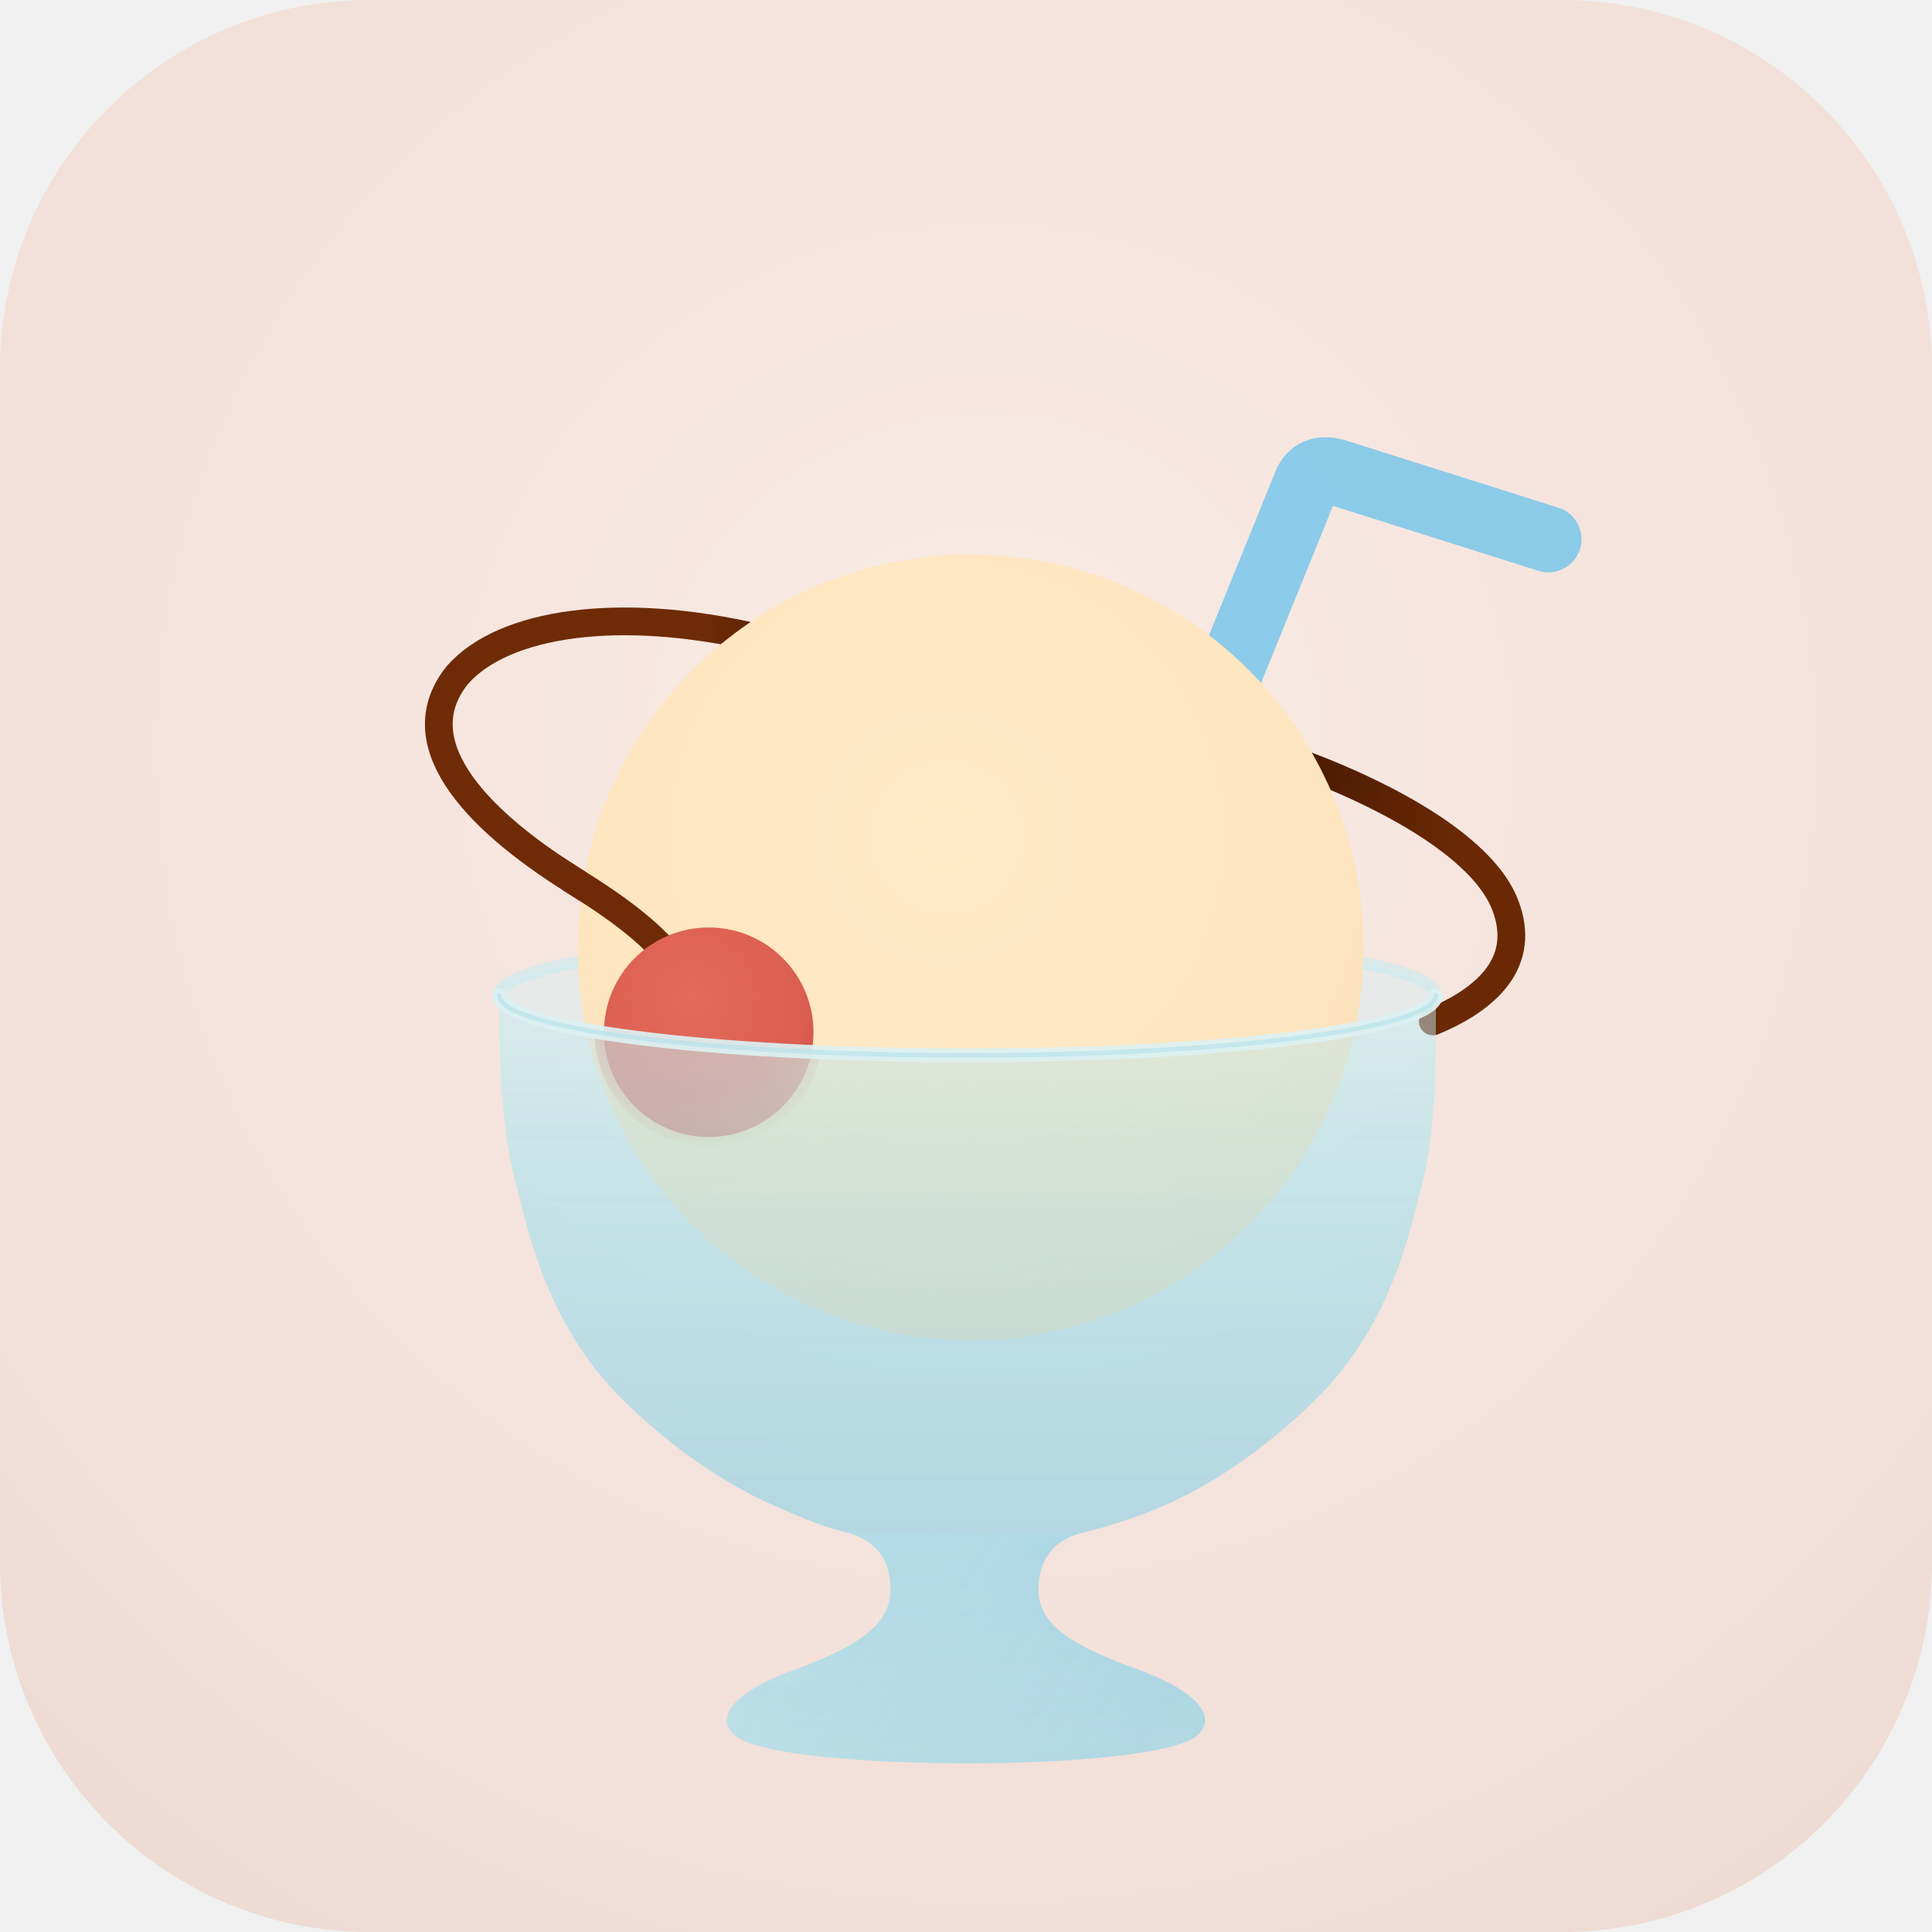
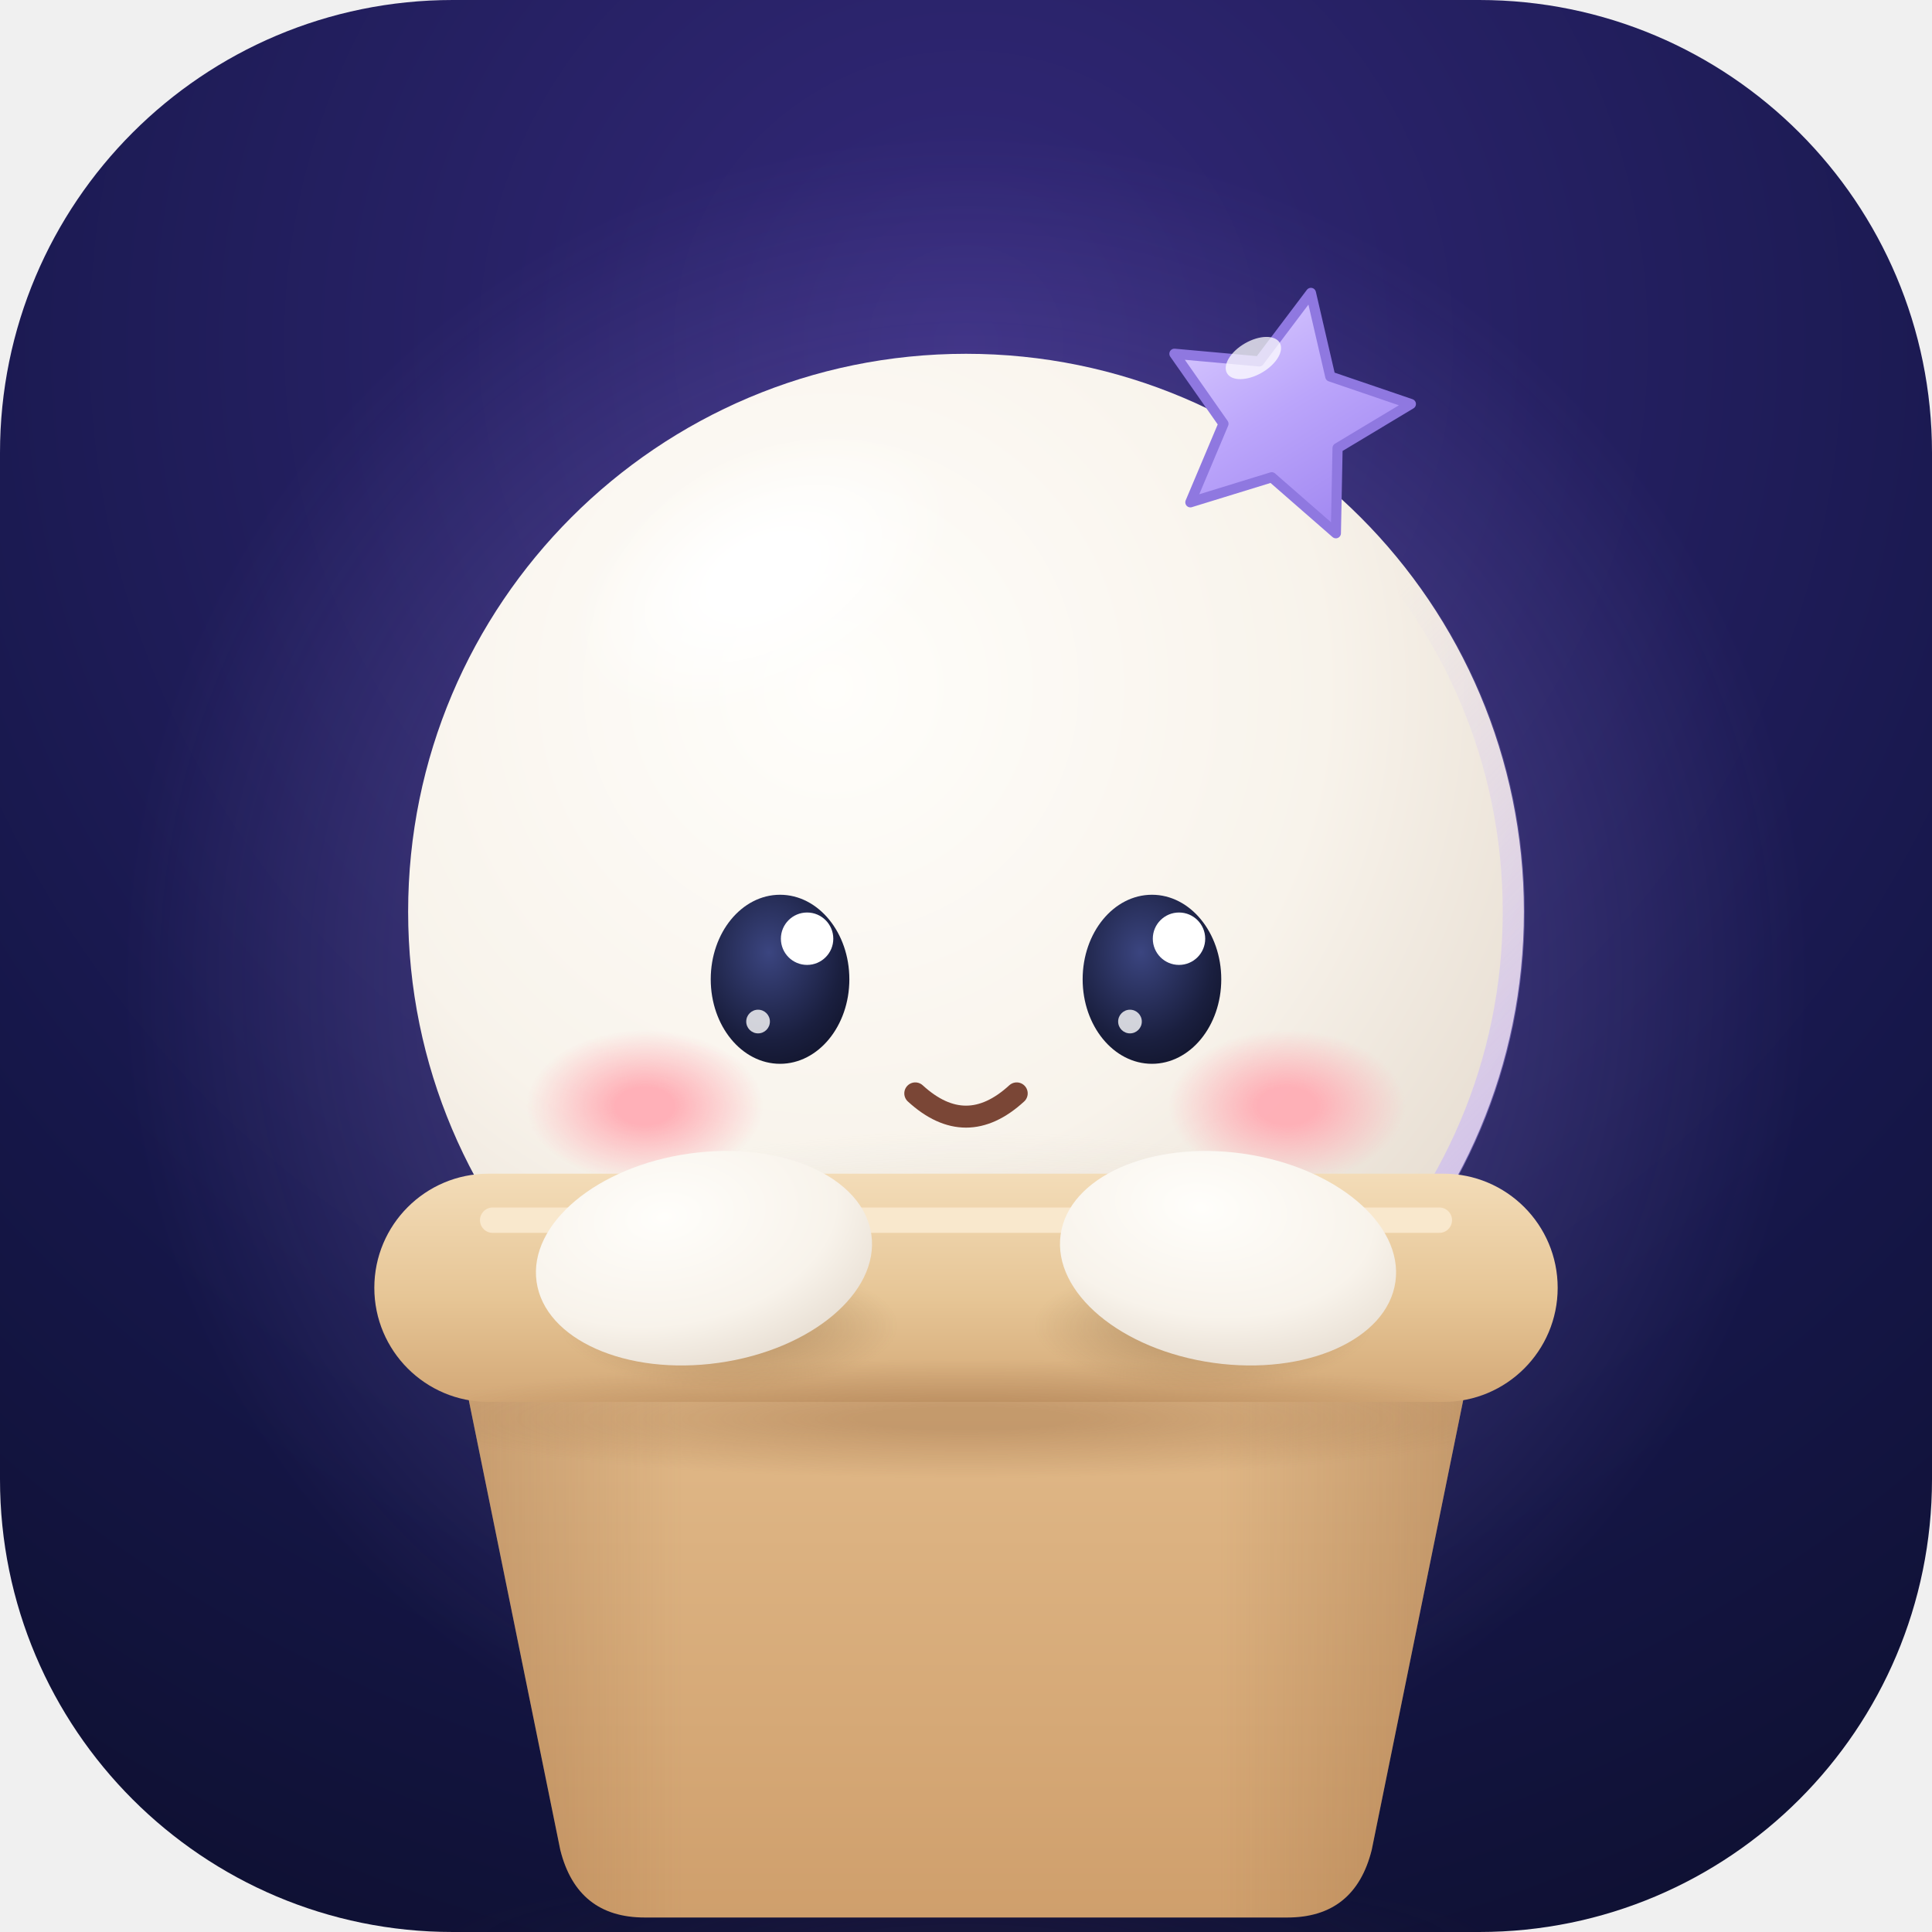
- <svg xmlns="http://www.w3.org/2000/svg" width="2048" height="2048" viewBox="0 0 1254 1254" role="img" aria-labelledby="title desc">
+ <svg xmlns="http://www.w3.org/2000/svg" viewBox="0 0 128 128" width="128" height="128" role="img" aria-label="LicoUp">
  <defs>
-     <clipPath id="favicon-frame">
-       <rect width="1254" height="1254" rx="240" />
-     </clipPath>
-     <radialGradient id="background" cx="51%" cy="39%" r="80%">
-       <stop offset="0" stop-color="#f9ebe4" />
-       <stop offset="0.68" stop-color="#f2e0d9" />
-       <stop offset="1" stop-color="#ead8d1" />
+     <radialGradient id="li-tile" cx="50%" cy="18%" r="100%">
+       <stop offset="0" stop-color="#34297a" />
+       <stop offset=".6" stop-color="#16174a" />
+       <stop offset="1" stop-color="#0c0e2a" />
    </radialGradient>
-     <radialGradient id="scoop" cx="47%" cy="36%" r="72%">
-       <stop offset="0" stop-color="#ffeac7" />
-       <stop offset="0.70" stop-color="#fde5bf" />
-       <stop offset="1" stop-color="#f5dab4" />
-     </radialGradient>
-     <radialGradient id="cherry" cx="42%" cy="34%" r="72%">
-       <stop offset="0" stop-color="#e46b5b" />
-       <stop offset="0.76" stop-color="#da5e51" />
-       <stop offset="1" stop-color="#cc5048" />
-     </radialGradient>
-     <linearGradient id="orbitPaint" gradientUnits="userSpaceOnUse" x1="438" y1="626" x2="936" y2="670">
-       <stop offset="0" stop-color="#6e2b05" />
-       <stop offset="0.22" stop-color="#3b1400" />
-       <stop offset="0.48" stop-color="#6d2a04" />
-       <stop offset="0.72" stop-color="#401500" />
-       <stop offset="1" stop-color="#6a2904" />
-     </linearGradient>
-     <linearGradient id="glassBack" gradientUnits="userSpaceOnUse" x1="0" y1="620" x2="0" y2="1145">
-       <stop offset="0" stop-color="#d3f1f4" stop-opacity="0.34" />
-       <stop offset="0.38" stop-color="#b5e5ee" stop-opacity="0.30" />
-       <stop offset="1" stop-color="#a8d9e7" stop-opacity="0.25" />
-     </linearGradient>
-     <linearGradient id="glassFront" gradientUnits="userSpaceOnUse" x1="0" y1="646" x2="0" y2="1145">
-       <stop offset="0" stop-color="#c9edf2" stop-opacity="0.48" />
-       <stop offset="0.28" stop-color="#acdfea" stop-opacity="0.56" />
-       <stop offset="0.72" stop-color="#91cfe4" stop-opacity="0.57" />
-       <stop offset="1" stop-color="#abdce9" stop-opacity="0.51" />
-     </linearGradient>
-     <linearGradient id="glassBase" gradientUnits="userSpaceOnUse" x1="520" y1="1000" x2="740" y2="1140">
-       <stop offset="0" stop-color="#b8e2eb" stop-opacity="0.54" />
-       <stop offset="1" stop-color="#9cd2e3" stop-opacity="0.48" />
-     </linearGradient>
-     <radialGradient id="submergedScoop" cx="48%" cy="28%" r="70%">
-       <stop offset="0" stop-color="#fee6bf" stop-opacity="0.68" />
-       <stop offset="0.62" stop-color="#f9e0bb" stop-opacity="0.48" />
-       <stop offset="0.88" stop-color="#efd6b4" stop-opacity="0.20" />
-       <stop offset="1" stop-color="#efd6b4" stop-opacity="0" />
-     </radialGradient>
-     <radialGradient id="submergedCherry" cx="45%" cy="32%" r="70%">
-       <stop offset="0" stop-color="#dc6257" stop-opacity="0.66" />
-       <stop offset="0.66" stop-color="#d85b54" stop-opacity="0.42" />
-       <stop offset="1" stop-color="#d85b54" stop-opacity="0" />
-     </radialGradient>
-     <path id="rimBackArc" d="M324 646 A304 39 0 0 1 932 646" />
-     <path id="rimFrontArc" d="M932 646 A304 39 0 0 1 324 646" />
-     <path id="gobletSilhouette" d="M324 646       A304 39 0 0 1 932 646       C932 700 932 740 920 780       C908 832 889 870 862 900       C834 930 795 960 756 977       C740 984 722 990 706 994       C685 998 674 1011 674 1032       C674 1054 695 1068 737 1083       C776 1097 793 1115 775 1128       C739 1150 516 1150 479 1128       C461 1115 478 1097 518 1083       C558 1068 578 1054 578 1032       C578 1011 568 999 547 994       C531 990 518 984 502 977       C463 960 424 930 396 900       C369 870 350 832 338 780       C326 740 324 700 324 646 Z" />
-     <path id="gobletFront" d="M324 646       A304 39 0 0 0 932 646       C932 700 932 740 920 780       C908 832 889 870 862 900       C834 930 795 960 756 977       C740 984 722 990 706 994       C685 998 674 1011 674 1032       C674 1054 695 1068 737 1083       C776 1097 793 1115 775 1128       C739 1150 516 1150 479 1128       C461 1115 478 1097 518 1083       C558 1068 578 1054 578 1032       C578 1011 568 999 547 994       C531 990 518 984 502 977       C463 960 424 930 396 900       C369 870 350 832 338 780       C326 740 324 700 324 646 Z" />
-     <clipPath id="bowlInterior">
-       <path d="M324 646 A304 39 0 0 0 932 646         C932 700 932 740 920 780         C908 832 889 870 862 900         C834 930 795 960 756 977         C740 984 722 990 700 982         C678 986 575 986 552 982         C531 990 518 984 502 977         C463 960 424 930 396 900         C369 870 350 832 338 780         C326 740 324 700 324 646 Z" />
-     </clipPath>
-     <clipPath id="orbitFrontWindow">
-       <path d="M365 555 L480 555 L480 665 L365 665 Z" />
-     </clipPath>
-     <path id="orbitContinuous" d="M438 626       C426 608 402 590 373 572       C304 529 263 480 297 438       C327 404 402 393 492 414       C598 438 739 461 846 496       C912 521 962 553 976 585       C991 620 971 646 930 663" />
  </defs>
-   <g clip-path="url(#favicon-frame)">
-     <rect width="1254" height="1254" fill="url(#background)" />
-     <use href="#gobletSilhouette" fill="url(#glassBack)" />
-     <ellipse cx="628" cy="646" rx="304" ry="39" fill="#d8f1f2" fill-opacity="0.14" />
-     <use href="#rimBackArc" fill="none" stroke="#c9ebef" stroke-opacity="0.64" stroke-width="8" stroke-linecap="round" />
-     <path d="M1005 350 L869 307 Q852 301 847 316 L791 454 L791 760" fill="none" stroke="#83c9e9" stroke-width="43" stroke-linecap="round" stroke-linejoin="round" opacity="0.92" />
-     <use href="#orbitContinuous" fill="none" stroke="url(#orbitPaint)" stroke-width="18" stroke-linecap="round" stroke-linejoin="round" />
-     <circle cx="630" cy="615" r="255" fill="url(#scoop)" />
-     <use href="#orbitContinuous" clip-path="url(#orbitFrontWindow)" fill="none" stroke="url(#orbitPaint)" stroke-width="18" stroke-linecap="round" stroke-linejoin="round" />
-     <circle cx="460" cy="670" r="68" fill="url(#cherry)" />
-     <g clip-path="url(#bowlInterior)">
-       <circle cx="630" cy="615" r="255" fill="url(#submergedScoop)" />
-       <circle cx="460" cy="670" r="74" fill="url(#submergedCherry)" />
+   <rect width="128" height="128" rx="30" fill="url(#li-tile)" />
+   <g transform="translate(8 10) scale(.56)">
+     <defs>
+       <radialGradient id="li-head" cx="38%" cy="30%" r="80%">
+         <stop offset="0" stop-color="#fffefb" />
+         <stop offset="0.55" stop-color="#f8f3eb" />
+         <stop offset="1" stop-color="#e2d7ca" />
+       </radialGradient>
+       <radialGradient id="li-arm" cx="40%" cy="28%" r="85%">
+         <stop offset="0" stop-color="#fffefb" />
+         <stop offset="0.6" stop-color="#f8f3eb" />
+         <stop offset="1" stop-color="#e2d7ca" />
+       </radialGradient>
+       <radialGradient id="li-occlusion">
+         <stop offset="0.15" stop-color="#bfae9b" stop-opacity="0.5" />
+         <stop offset="1" stop-color="#bfae9b" stop-opacity="0" />
+       </radialGradient>
+       <radialGradient id="li-highlight">
+         <stop offset="0.3" stop-color="#ffffff" stop-opacity="0.95" />
+         <stop offset="1" stop-color="#ffffff" stop-opacity="0" />
+       </radialGradient>
+       <radialGradient id="li-blush">
+         <stop offset="0.25" stop-color="#ffadb5" stop-opacity="0.95" />
+         <stop offset="1" stop-color="#ffadb5" stop-opacity="0" />
+       </radialGradient>
+       <radialGradient id="li-ground">
+         <stop offset="0.2" stop-color="#2a2140" stop-opacity="0.24" />
+         <stop offset="1" stop-color="#2a2140" stop-opacity="0" />
+       </radialGradient>
+       <radialGradient id="li-armshadow">
+         <stop offset="0.2" stop-color="#6d4a2a" stop-opacity="0.3" />
+         <stop offset="1" stop-color="#6d4a2a" stop-opacity="0" />
+       </radialGradient>
+       <radialGradient id="li-rimshadow">
+         <stop offset="0.2" stop-color="#8a5a33" stop-opacity="0.32" />
+         <stop offset="1" stop-color="#8a5a33" stop-opacity="0" />
+       </radialGradient>
+       <linearGradient id="li-rim" x1="0" y1="0" x2="0" y2="1">
+         <stop offset="0" stop-color="#f3dcb8" />
+         <stop offset="0.55" stop-color="#e6c595" />
+         <stop offset="1" stop-color="#d3a877" />
+       </linearGradient>
+       <linearGradient id="li-cup" x1="0" y1="0" x2="0" y2="1">
+         <stop offset="0" stop-color="#e2bb8b" />
+         <stop offset="1" stop-color="#cf9f6c" />
+       </linearGradient>
+       <linearGradient id="li-cupside" x1="0" y1="0" x2="1" y2="0">
+         <stop offset="0" stop-color="#8a5a33" stop-opacity="0.28" />
+         <stop offset="0.22" stop-color="#8a5a33" stop-opacity="0" />
+         <stop offset="0.75" stop-color="#8a5a33" stop-opacity="0" />
+         <stop offset="1" stop-color="#8a5a33" stop-opacity="0.32" />
+       </linearGradient>
+       <radialGradient id="li-eye" cx="42%" cy="34%" r="75%">
+         <stop offset="0" stop-color="#3b4580" />
+         <stop offset="0.7" stop-color="#1a1f3f" />
+         <stop offset="1" stop-color="#11142b" />
+       </radialGradient>
+       <radialGradient id="li-halo" cx="50%" cy="50%" r="50%">
+         <stop offset="0" stop-color="#d9ccff" stop-opacity=".55" />
+         <stop offset=".55" stop-color="#b9a3ff" stop-opacity=".18" />
+         <stop offset="1" stop-color="#b9a3ff" stop-opacity="0" />
+       </radialGradient>
+       <linearGradient id="li-rimlight" x1="0" y1="0" x2="1" y2="1">
+         <stop offset="0" stop-color="#c9b8ff" stop-opacity="0" />
+         <stop offset="0.55" stop-color="#c9b8ff" stop-opacity="0" />
+         <stop offset="1" stop-color="#b8a2ff" stop-opacity="0.75" />
+       </linearGradient>
+       <clipPath id="li-cupclip">
+         <path d="M40 142H160L148 201Q146 209 138 209H62Q54 209 52 201Z" />
+       </clipPath>
+       <clipPath id="li-headclip">
+         <circle cx="100" cy="90" r="66" />
+       </clipPath>
+       <linearGradient id="li-star" x1="0" y1="0" x2="1" y2="1">
+         <stop offset="0" stop-color="#e2d6ff" />
+         <stop offset="0.5" stop-color="#bba5fb" />
+         <stop offset="1" stop-color="#9a80ee" />
+       </linearGradient>
+     </defs>
+     <circle cx="100" cy="98" r="100" fill="url(#li-halo)" />
+     <ellipse cx="100" cy="212" rx="64" ry="9" fill="url(#li-ground)" />
+     <g>
+       <g>
+         <circle cx="100" cy="90" r="66" fill="url(#li-head)" />
+         <ellipse cx="100" cy="150" rx="78" ry="34" fill="url(#li-occlusion)" clip-path="url(#li-headclip)" />
+         <circle cx="100" cy="90" r="64.8" fill="none" stroke="url(#li-rimlight)" stroke-width="2.6" opacity="1" />
+         <ellipse cx="76" cy="50" rx="24" ry="14" fill="url(#li-highlight)" transform="rotate(-28 76 50)" />
+         <g>
+           <g>
+             <g>
+               <ellipse cx="78" cy="98" rx="8.2" ry="10" fill="url(#li-eye)" />
+               <ellipse cx="122" cy="98" rx="8.2" ry="10" fill="url(#li-eye)" />
+               <circle cx="81.2" cy="93.2" r="3.1" fill="#fff" />
+               <circle cx="125.2" cy="93.2" r="3.1" fill="#fff" />
+               <circle cx="75.4" cy="103" r="1.4" fill="#fff" opacity=".8" />
+               <circle cx="119.4" cy="103" r="1.4" fill="#fff" opacity=".8" />
+             </g>
+           </g>
+           <g>
+             <ellipse cx="62" cy="113" rx="14" ry="9" fill="url(#li-blush)" />
+             <ellipse cx="138" cy="113" rx="14" ry="9" fill="url(#li-blush)" />
+           </g>
+           <g>
+             <path d="M94 111.5q6 5.5 12 0" fill="none" stroke="#7a4636" stroke-width="2.6" stroke-linecap="round" />
+           </g>
+         </g>
+         <g>
+           <path d="M138 16.5l4.3 9.2 10 1.2-7.4 6.9 1.9 9.9-8.8-4.9-8.8 4.9 1.9-9.9-7.4-6.9 10-1.2Z" fill="url(#li-star)" stroke="#8f78e0" stroke-width="1.2" stroke-linejoin="round" transform="rotate(12 138 30)" />
+           <ellipse cx="134" cy="24.5" rx="3.6" ry="2" fill="#fff" opacity=".75" transform="rotate(-30 134 24.5)" />
+         </g>
+       </g>
+       <g>
+         <path d="M40 142H160L148 201Q146 209 138 209H62Q54 209 52 201Z" fill="url(#li-cup)" />
+         <path d="M40 142H160L148 201Q146 209 138 209H62Q54 209 52 201Z" fill="url(#li-cupside)" />
+         <rect x="30" y="121" width="140" height="27" rx="13.5" fill="url(#li-rim)" />
+         <path d="M44 126.5h112" stroke="#fbead0" stroke-width="3" stroke-linecap="round" opacity=".9" />
+         <ellipse cx="100" cy="150" rx="66" ry="7" fill="url(#li-rimshadow)" clip-path="url(#li-cupclip)" />
+       </g>
+       <g>
+         <ellipse cx="72" cy="139" rx="20" ry="7.5" fill="url(#li-armshadow)" />
+         <ellipse cx="69" cy="131" rx="20" ry="12.5" fill="url(#li-arm)" transform="rotate(-8 69 131)" />
+       </g>
+       <g>
+         <ellipse cx="128" cy="139" rx="20" ry="7.5" fill="url(#li-armshadow)" />
+         <ellipse cx="131" cy="131" rx="20" ry="12.5" fill="url(#li-arm)" transform="rotate(8 131 131)" />
+       </g>
    </g>
-     <use href="#gobletFront" fill="url(#glassFront)" />
-     <path d="M547 994       C568 999 578 1011 578 1032       C578 1054 558 1068 518 1083       C478 1097 461 1115 479 1128       C516 1150 739 1150 775 1128       C793 1115 776 1097 737 1083       C695 1068 674 1054 674 1032       C674 1011 685 998 706 994 Z" fill="url(#glassBase)" />
-     <use href="#rimFrontArc" fill="none" stroke="#dcf1f2" stroke-opacity="0.92" stroke-width="9" stroke-linecap="round" />
-     <use href="#rimFrontArc" fill="none" stroke="#afe0ea" stroke-opacity="0.56" stroke-width="3" stroke-linecap="round" />
  </g>
</svg>
